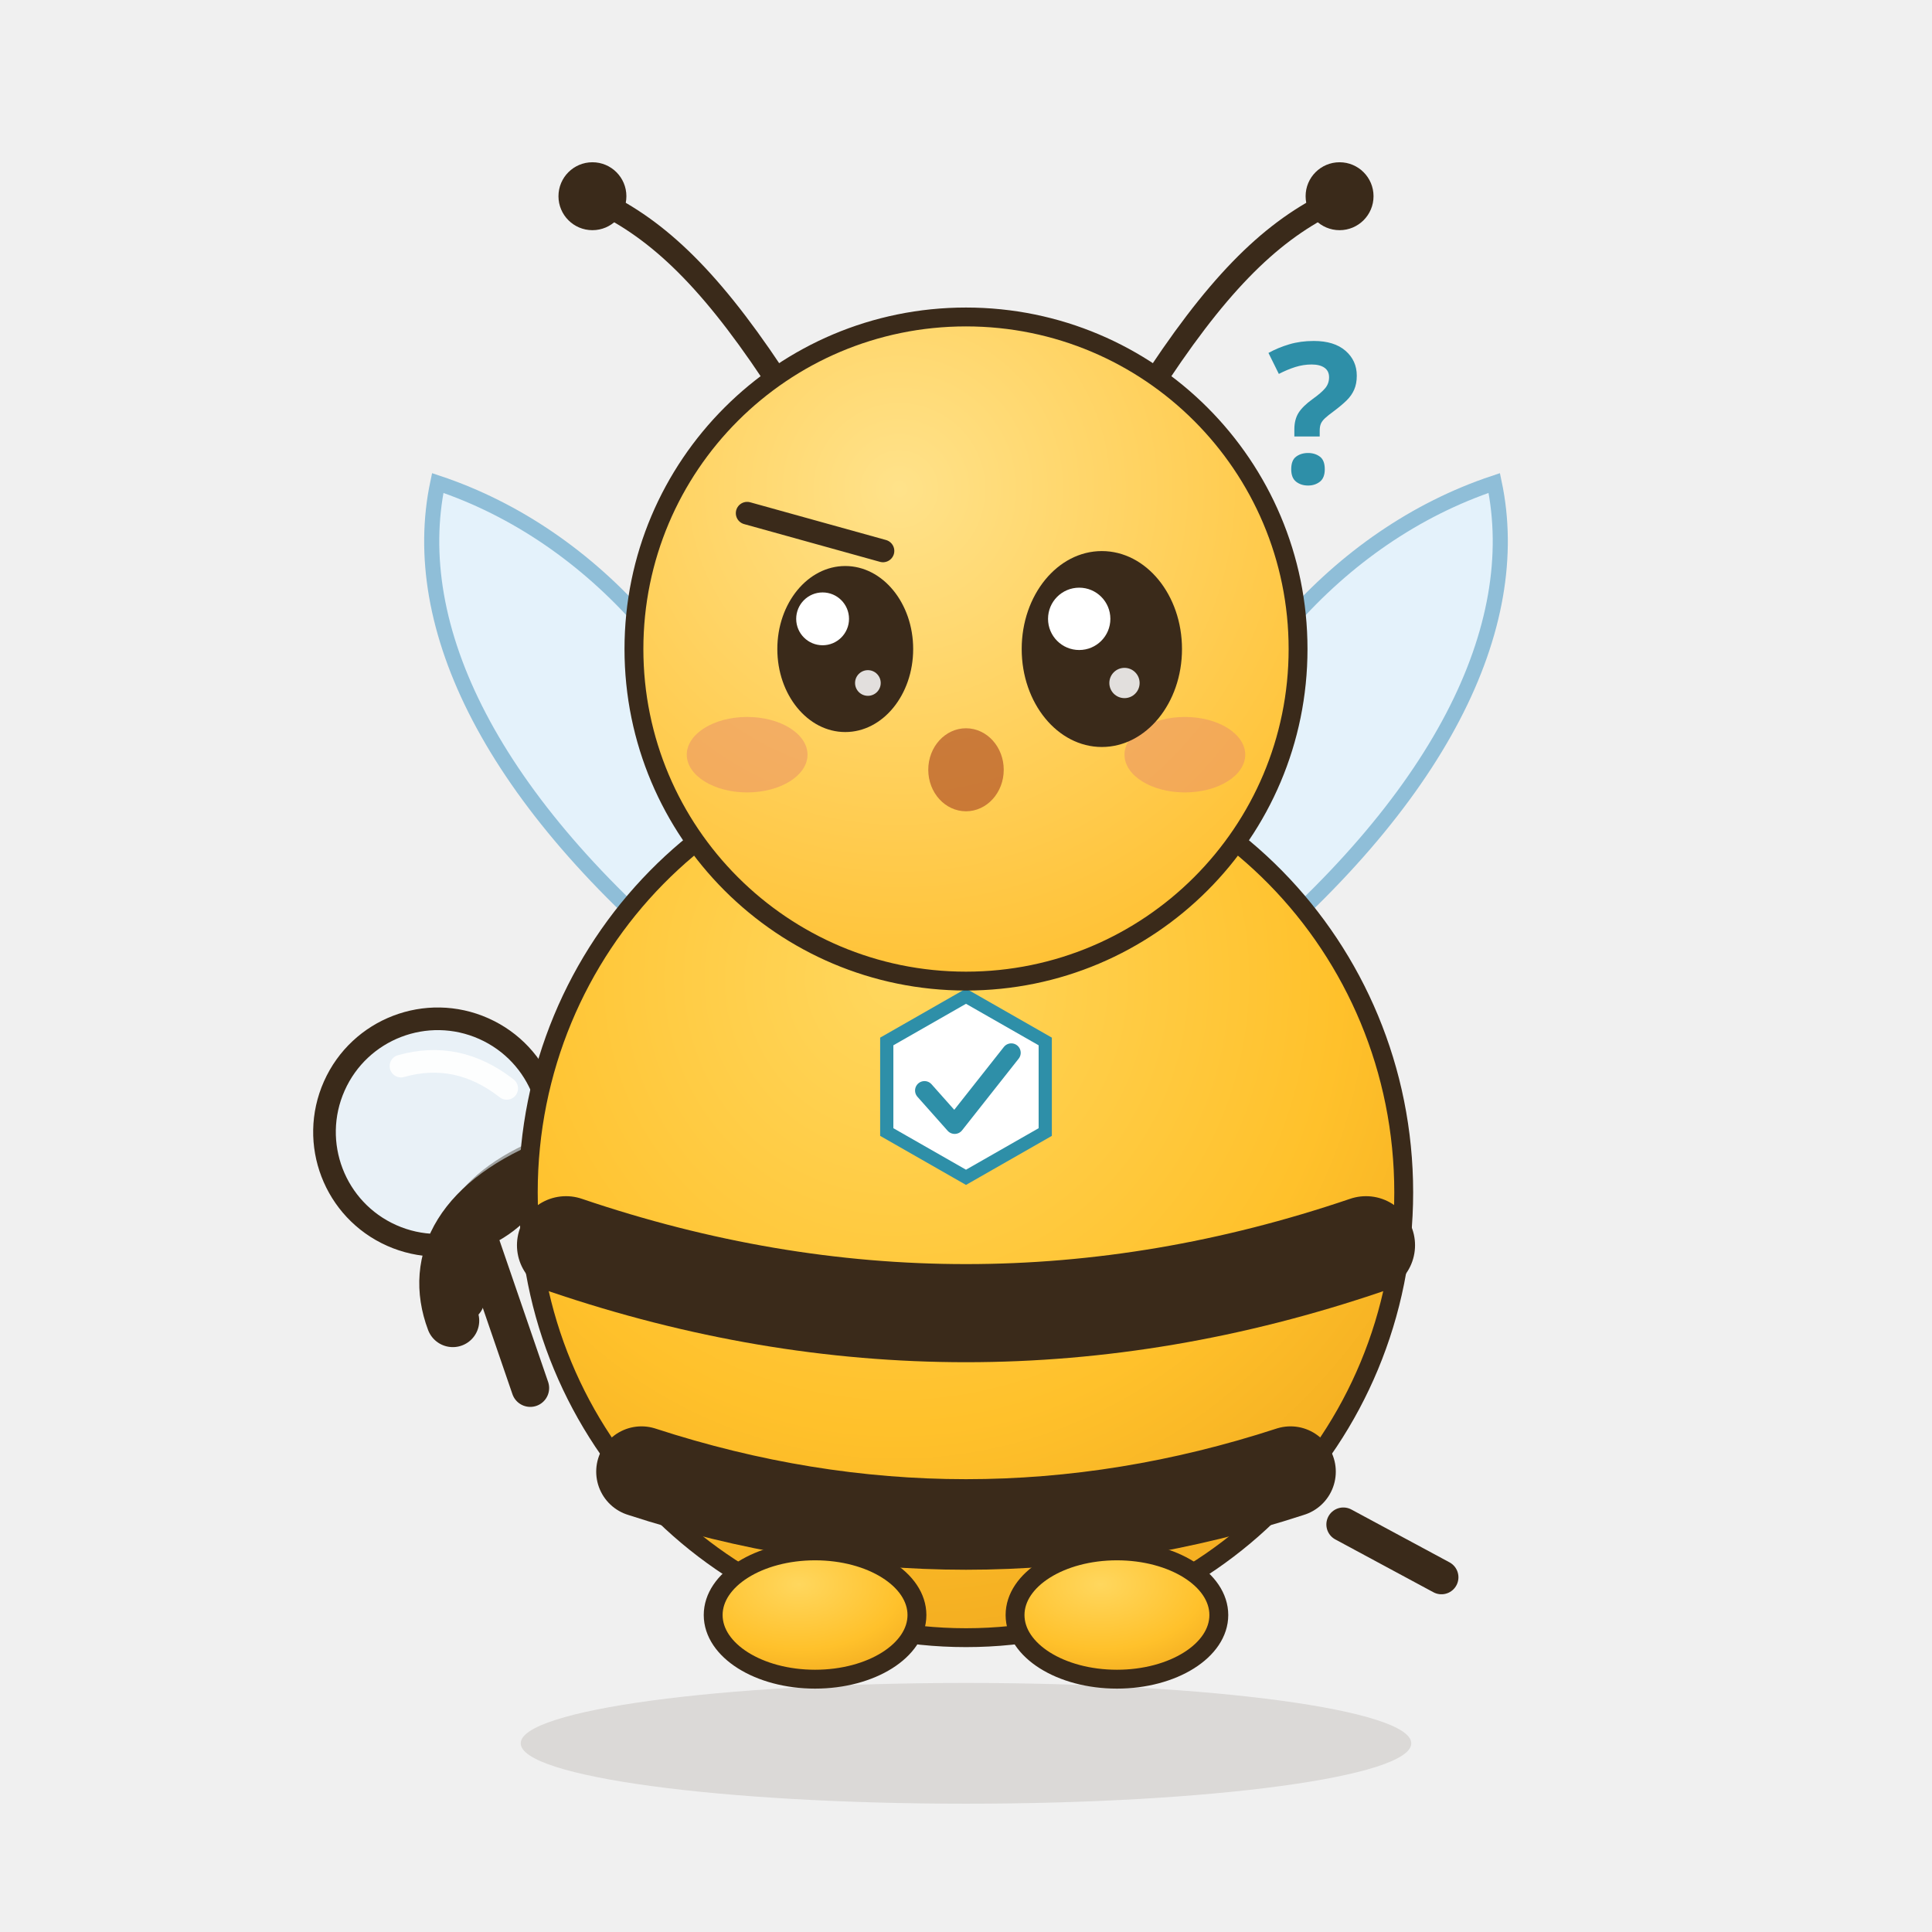
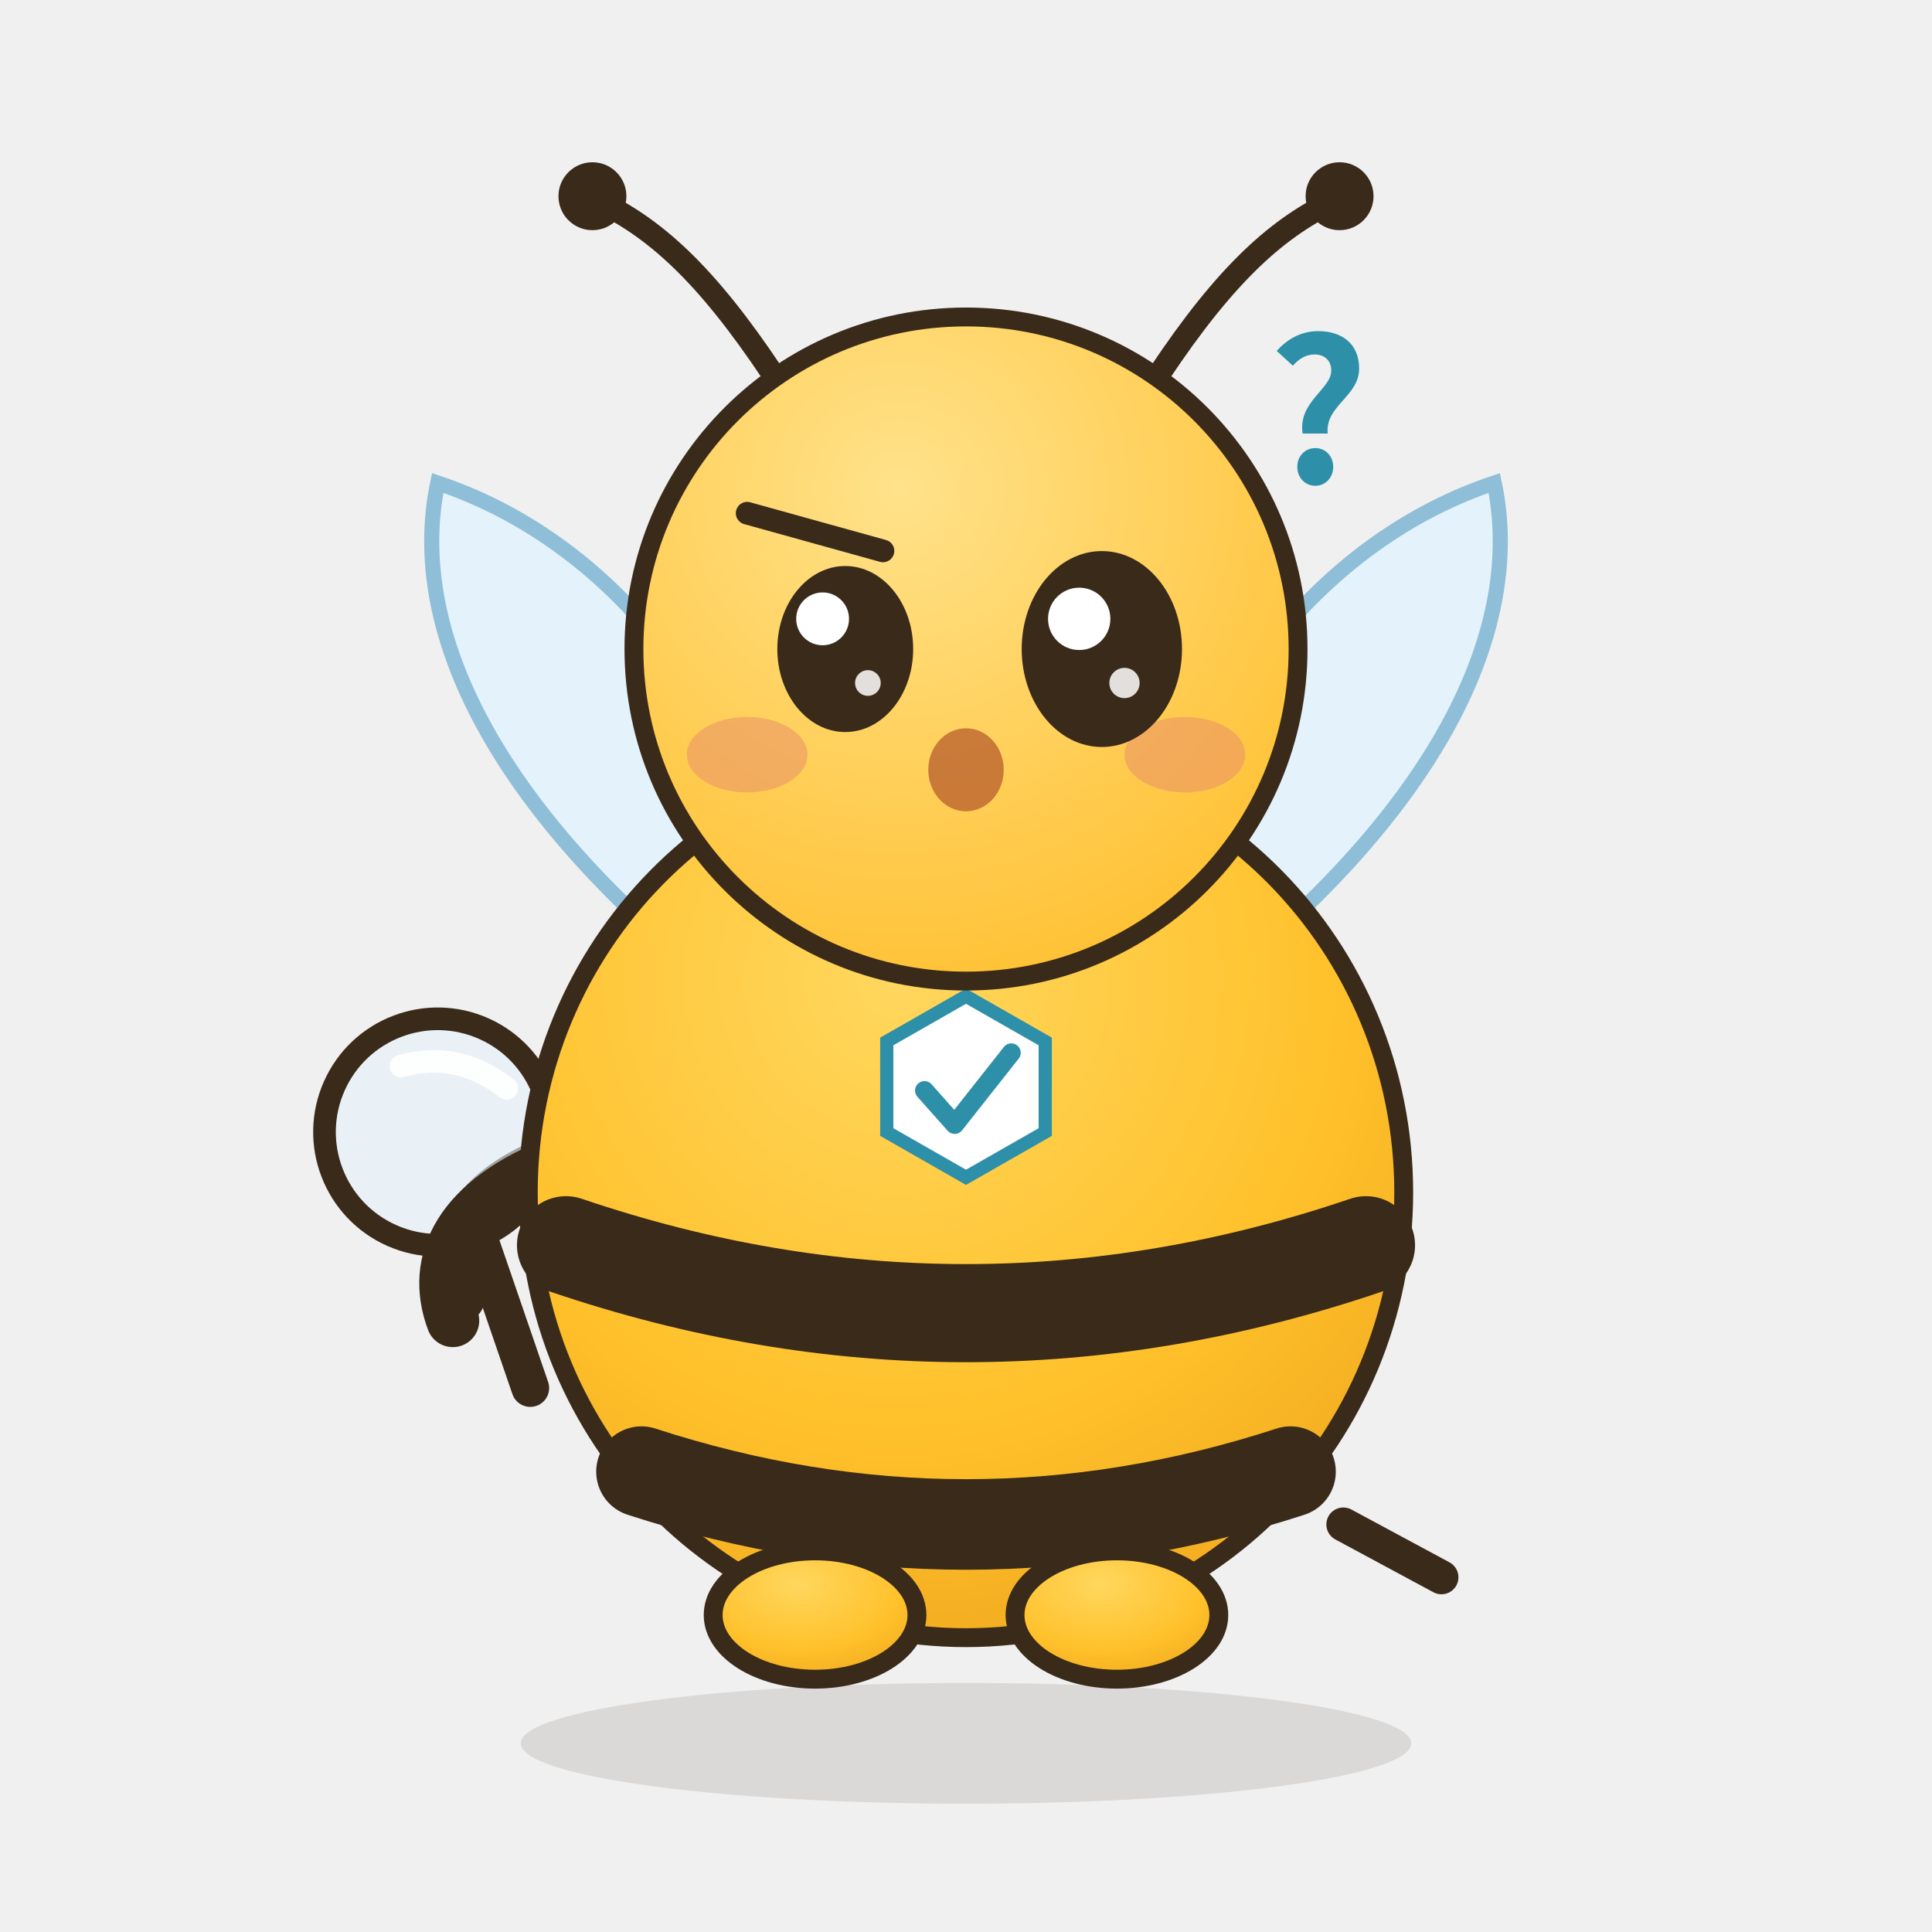
<svg xmlns="http://www.w3.org/2000/svg" viewBox="0 0 512 512" width="512" height="512" role="img" aria-label="阿守（Keeper）· 查证">
  <defs>
    <radialGradient id="bodyGrad" cx="42%" cy="26%" r="82%">
      <stop offset="0%" stop-color="#FFD75E" />
      <stop offset="62%" stop-color="#FFC12B" />
      <stop offset="100%" stop-color="#F0A81E" />
    </radialGradient>
    <radialGradient id="headGrad" cx="40%" cy="26%" r="82%">
      <stop offset="0%" stop-color="#FFE28A" />
      <stop offset="100%" stop-color="#FFBF2E" />
    </radialGradient>
    <radialGradient id="glowGrad" cx="50%" cy="50%" r="50%">
      <stop offset="0%" stop-color="#F0C64A" stop-opacity="0.55" />
      <stop offset="100%" stop-color="#F0C64A" stop-opacity="0" />
    </radialGradient>
  </defs>
  <ellipse cx="256" cy="462" rx="118" ry="16" fill="#3A2A1A" opacity="0.12" />
  <g>
    <path d="M186,258 C130,212 108,166 116,128 C158,142 190,180 202,224 Z" fill="#E4F2FB" stroke="#8FBED8" stroke-width="4" />
    <path d="M326,258 C382,212 404,166 396,128 C354,142 322,180 310,224 Z" fill="#E4F2FB" stroke="#8FBED8" stroke-width="4" />
  </g>
  <path d="M150,306 C126,314 118,328 122,344" stroke="#3A2A1A" stroke-width="13" fill="none" stroke-linecap="round" />
  <g transform="rotate(24 116 300)">
    <circle cx="116" cy="300" r="30" fill="#E4F2FB" fill-opacity="0.6" stroke="#3A2A1A" stroke-width="6" />
    <path d="M139,323 L166,352" stroke="#3A2A1A" stroke-width="10" stroke-linecap="round" />
    <path d="M100,288 Q112,278 128,282" stroke="#FFFFFF" stroke-width="6" fill="none" stroke-linecap="round" opacity="0.9" />
  </g>
-   <text x="336" y="128" font-family="system-ui,'PingFang SC',sans-serif" font-size="52" font-weight="800" fill="#2E8FA8">?</text>
+   <text x="336" y="128" font-family="'Noto Sans SC','Noto Sans CJK SC','Source Han Sans SC','WenQuanYi Micro Hei',system-ui,sans-serif" font-size="52" font-weight="800" fill="#2E8FA8">?</text>
  <g stroke="#3A2A1A" stroke-width="14" stroke-linecap="round" fill="none">
    <path d="M148,308 C122,318 114,334 120,350" />
  </g>
  <g>
    <ellipse cx="256" cy="316" rx="116" ry="118" fill="url(#bodyGrad)" stroke="#3A2A1A" stroke-width="5" />
    <path d="M150,330 Q256,366 362,330" fill="none" stroke="#3A2A1A" stroke-width="26" stroke-linecap="round" />
    <path d="M170,390 Q256,418 342,390" fill="none" stroke="#3A2A1A" stroke-width="24" stroke-linecap="round" />
    <path d="M356,404 L382,418" stroke="#3A2A1A" stroke-width="9" stroke-linecap="round" />
    <ellipse cx="216" cy="428" rx="27" ry="17" fill="url(#bodyGrad)" stroke="#3A2A1A" stroke-width="5" />
    <ellipse cx="296" cy="428" rx="27" ry="17" fill="url(#bodyGrad)" stroke="#3A2A1A" stroke-width="5" />
  </g>
  <g>
    <polygon points="256,264 277,276 277,300 256,312 235,300 235,276" fill="#FFFFFF" stroke="#2E8FA8" stroke-width="3.5" />
    <path d="M245,289 L253,298 L268,279" fill="none" stroke="#2E8FA8" stroke-width="5" stroke-linecap="round" stroke-linejoin="round" />
  </g>
  <g transform="">
    <path d="M208,104 C190,76 176,62 160,54" stroke="#3A2A1A" stroke-width="6" fill="none" stroke-linecap="round" />
    <path d="M304,104 C322,76 336,62 352,54" stroke="#3A2A1A" stroke-width="6" fill="none" stroke-linecap="round" />
    <circle cx="157" cy="52" r="9" fill="#3A2A1A" />
    <circle cx="355" cy="52" r="9" fill="#3A2A1A" />
    <circle cx="256" cy="172" r="88" fill="url(#headGrad)" stroke="#3A2A1A" stroke-width="5" />
    <ellipse cx="198" cy="200" rx="16" ry="10" fill="#E88B6A" opacity="0.5" />
    <ellipse cx="314" cy="200" rx="16" ry="10" fill="#E88B6A" opacity="0.5" />
    <ellipse cx="224" cy="172" rx="18" ry="22" fill="#3A2A1A" />
    <circle cx="218" cy="164" r="7" fill="#FFFFFF" />
    <circle cx="230" cy="181" r="3.4" fill="#FFFFFF" opacity="0.85" />
    <ellipse cx="292" cy="172" rx="21.24" ry="25.96" fill="#3A2A1A" />
    <circle cx="286" cy="164" r="8.26" fill="#FFFFFF" />
    <circle cx="298" cy="181" r="4.012" fill="#FFFFFF" opacity="0.85" />
    <path d="M198,136 L234,146" stroke="#3A2A1A" stroke-width="6" fill="none" stroke-linecap="round" />
    <ellipse cx="256" cy="204" rx="10" ry="11" fill="#B4552A" opacity="0.7" />
    <animateTransform attributeName="transform" type="translate" values="0,0; 0,-4; 0,0" dur="2.6s" repeatCount="indefinite" />
  </g>
</svg>
